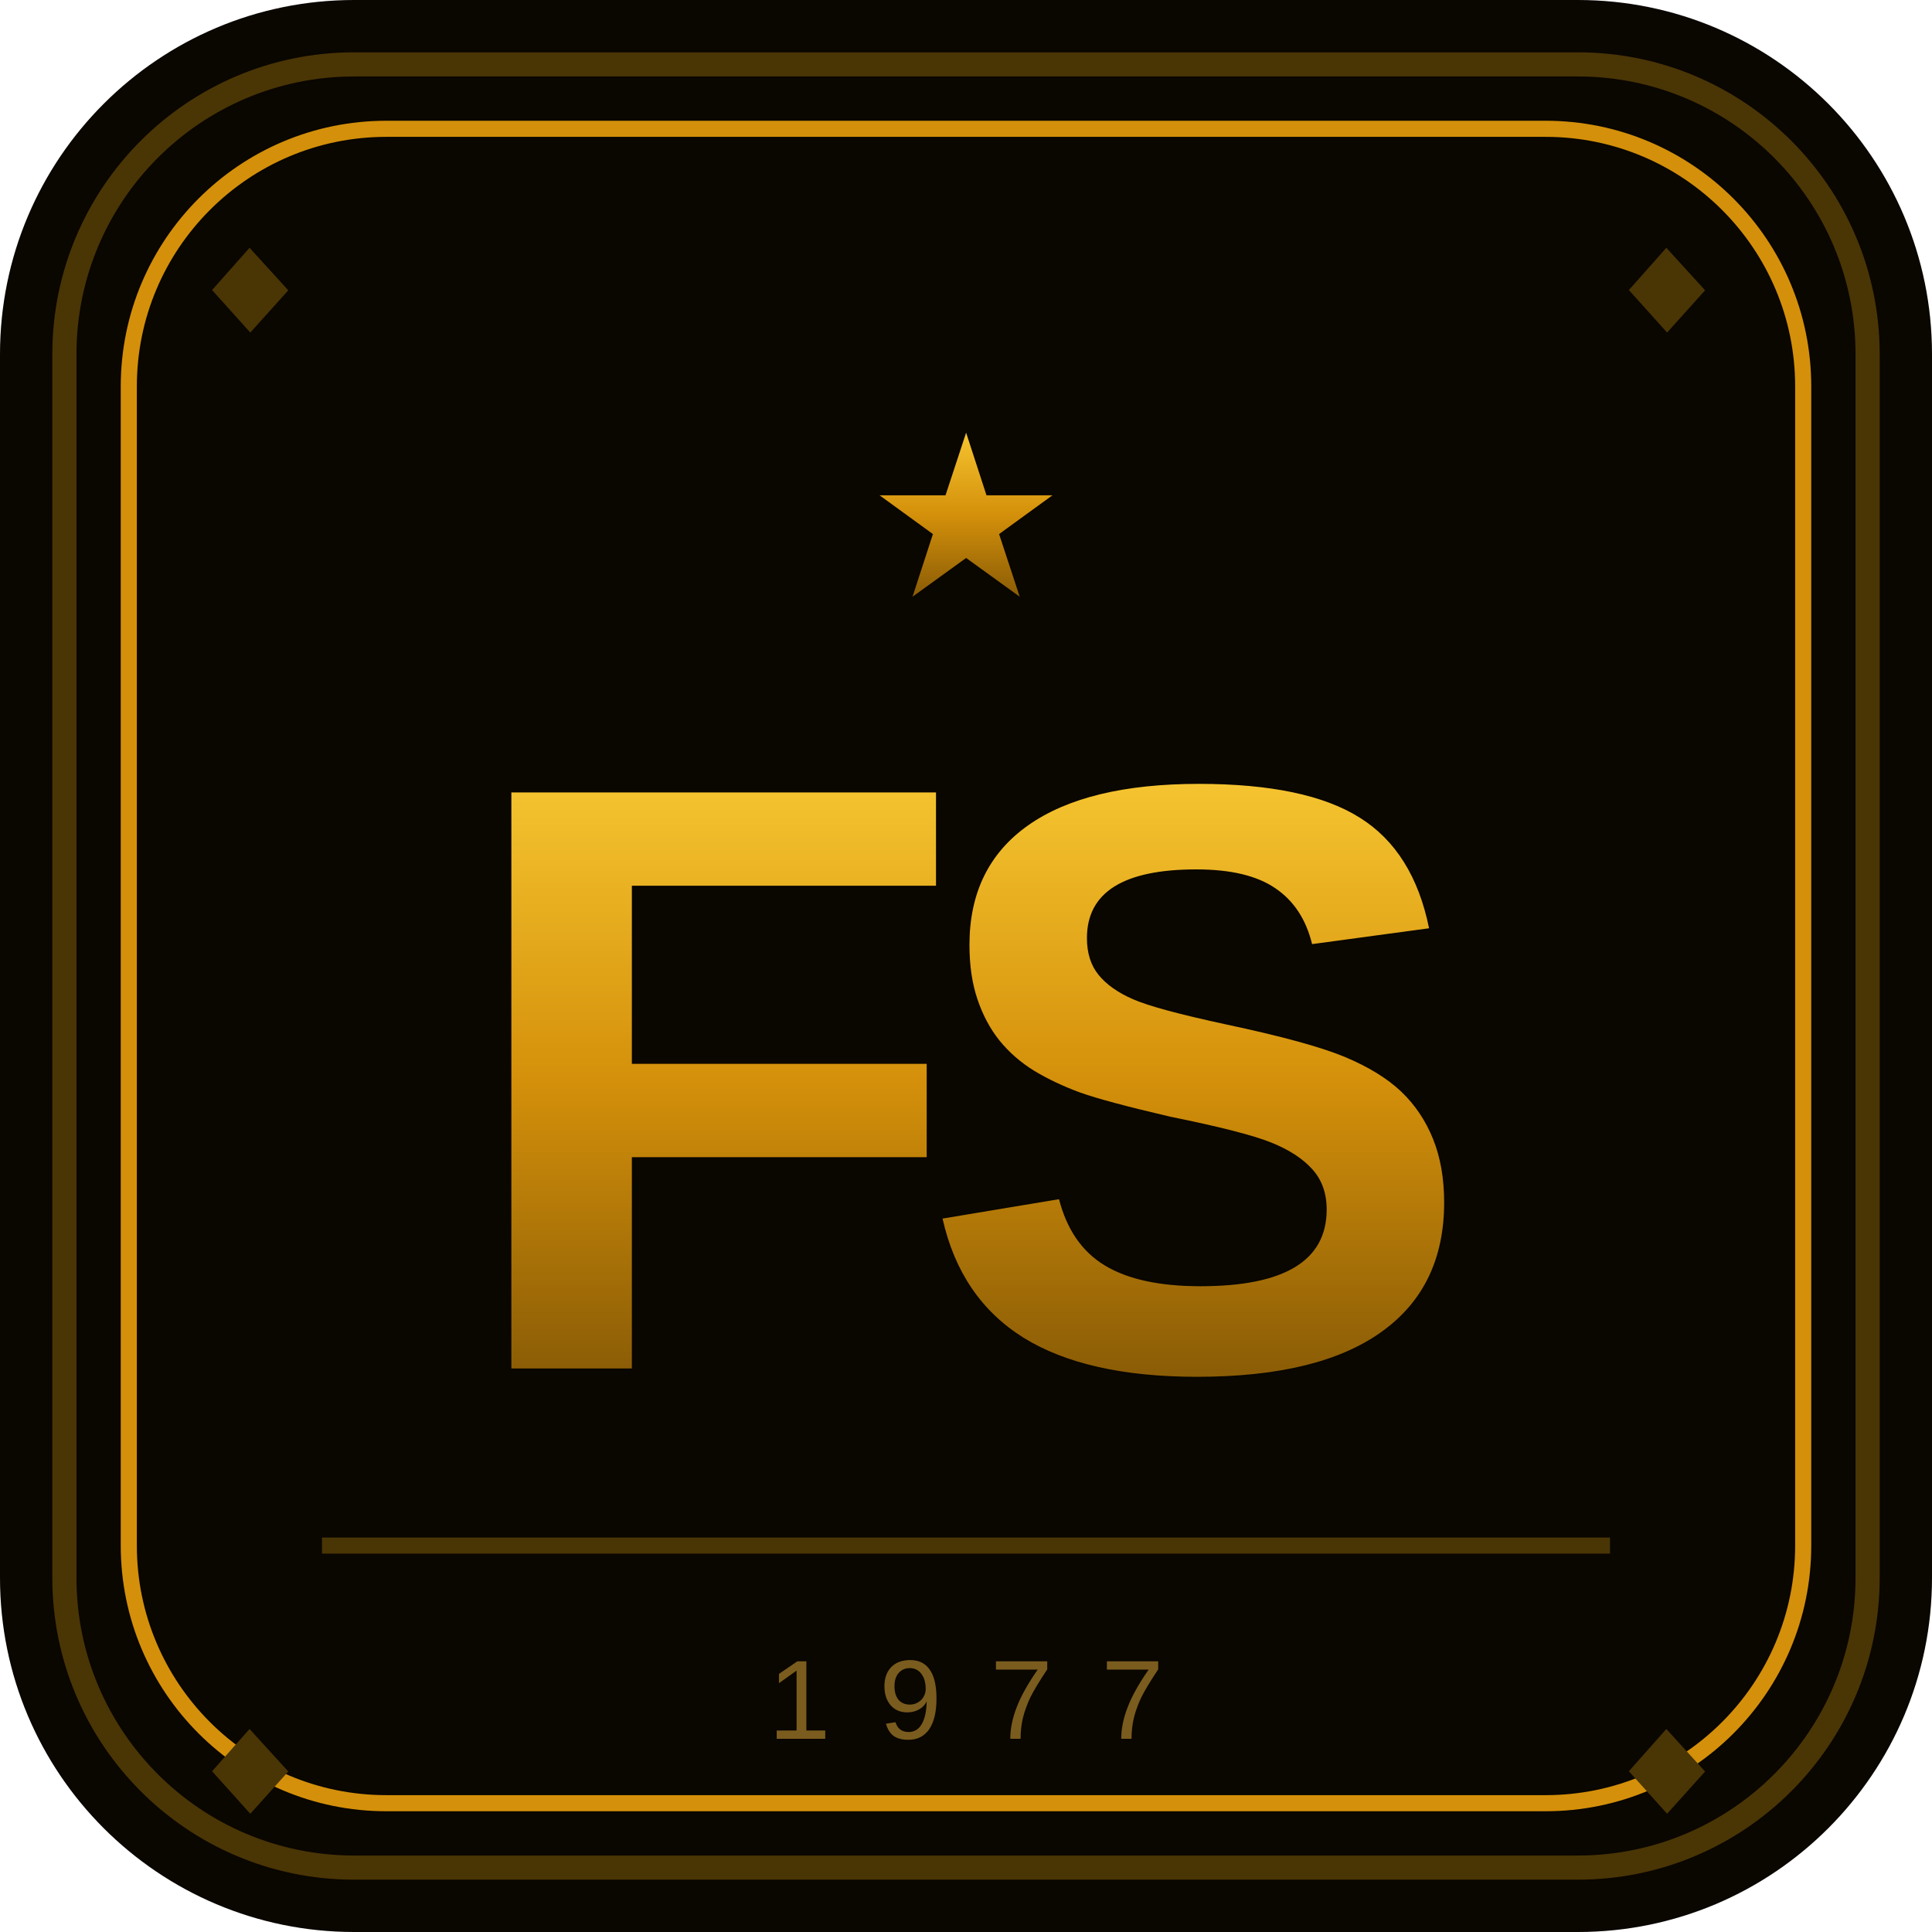
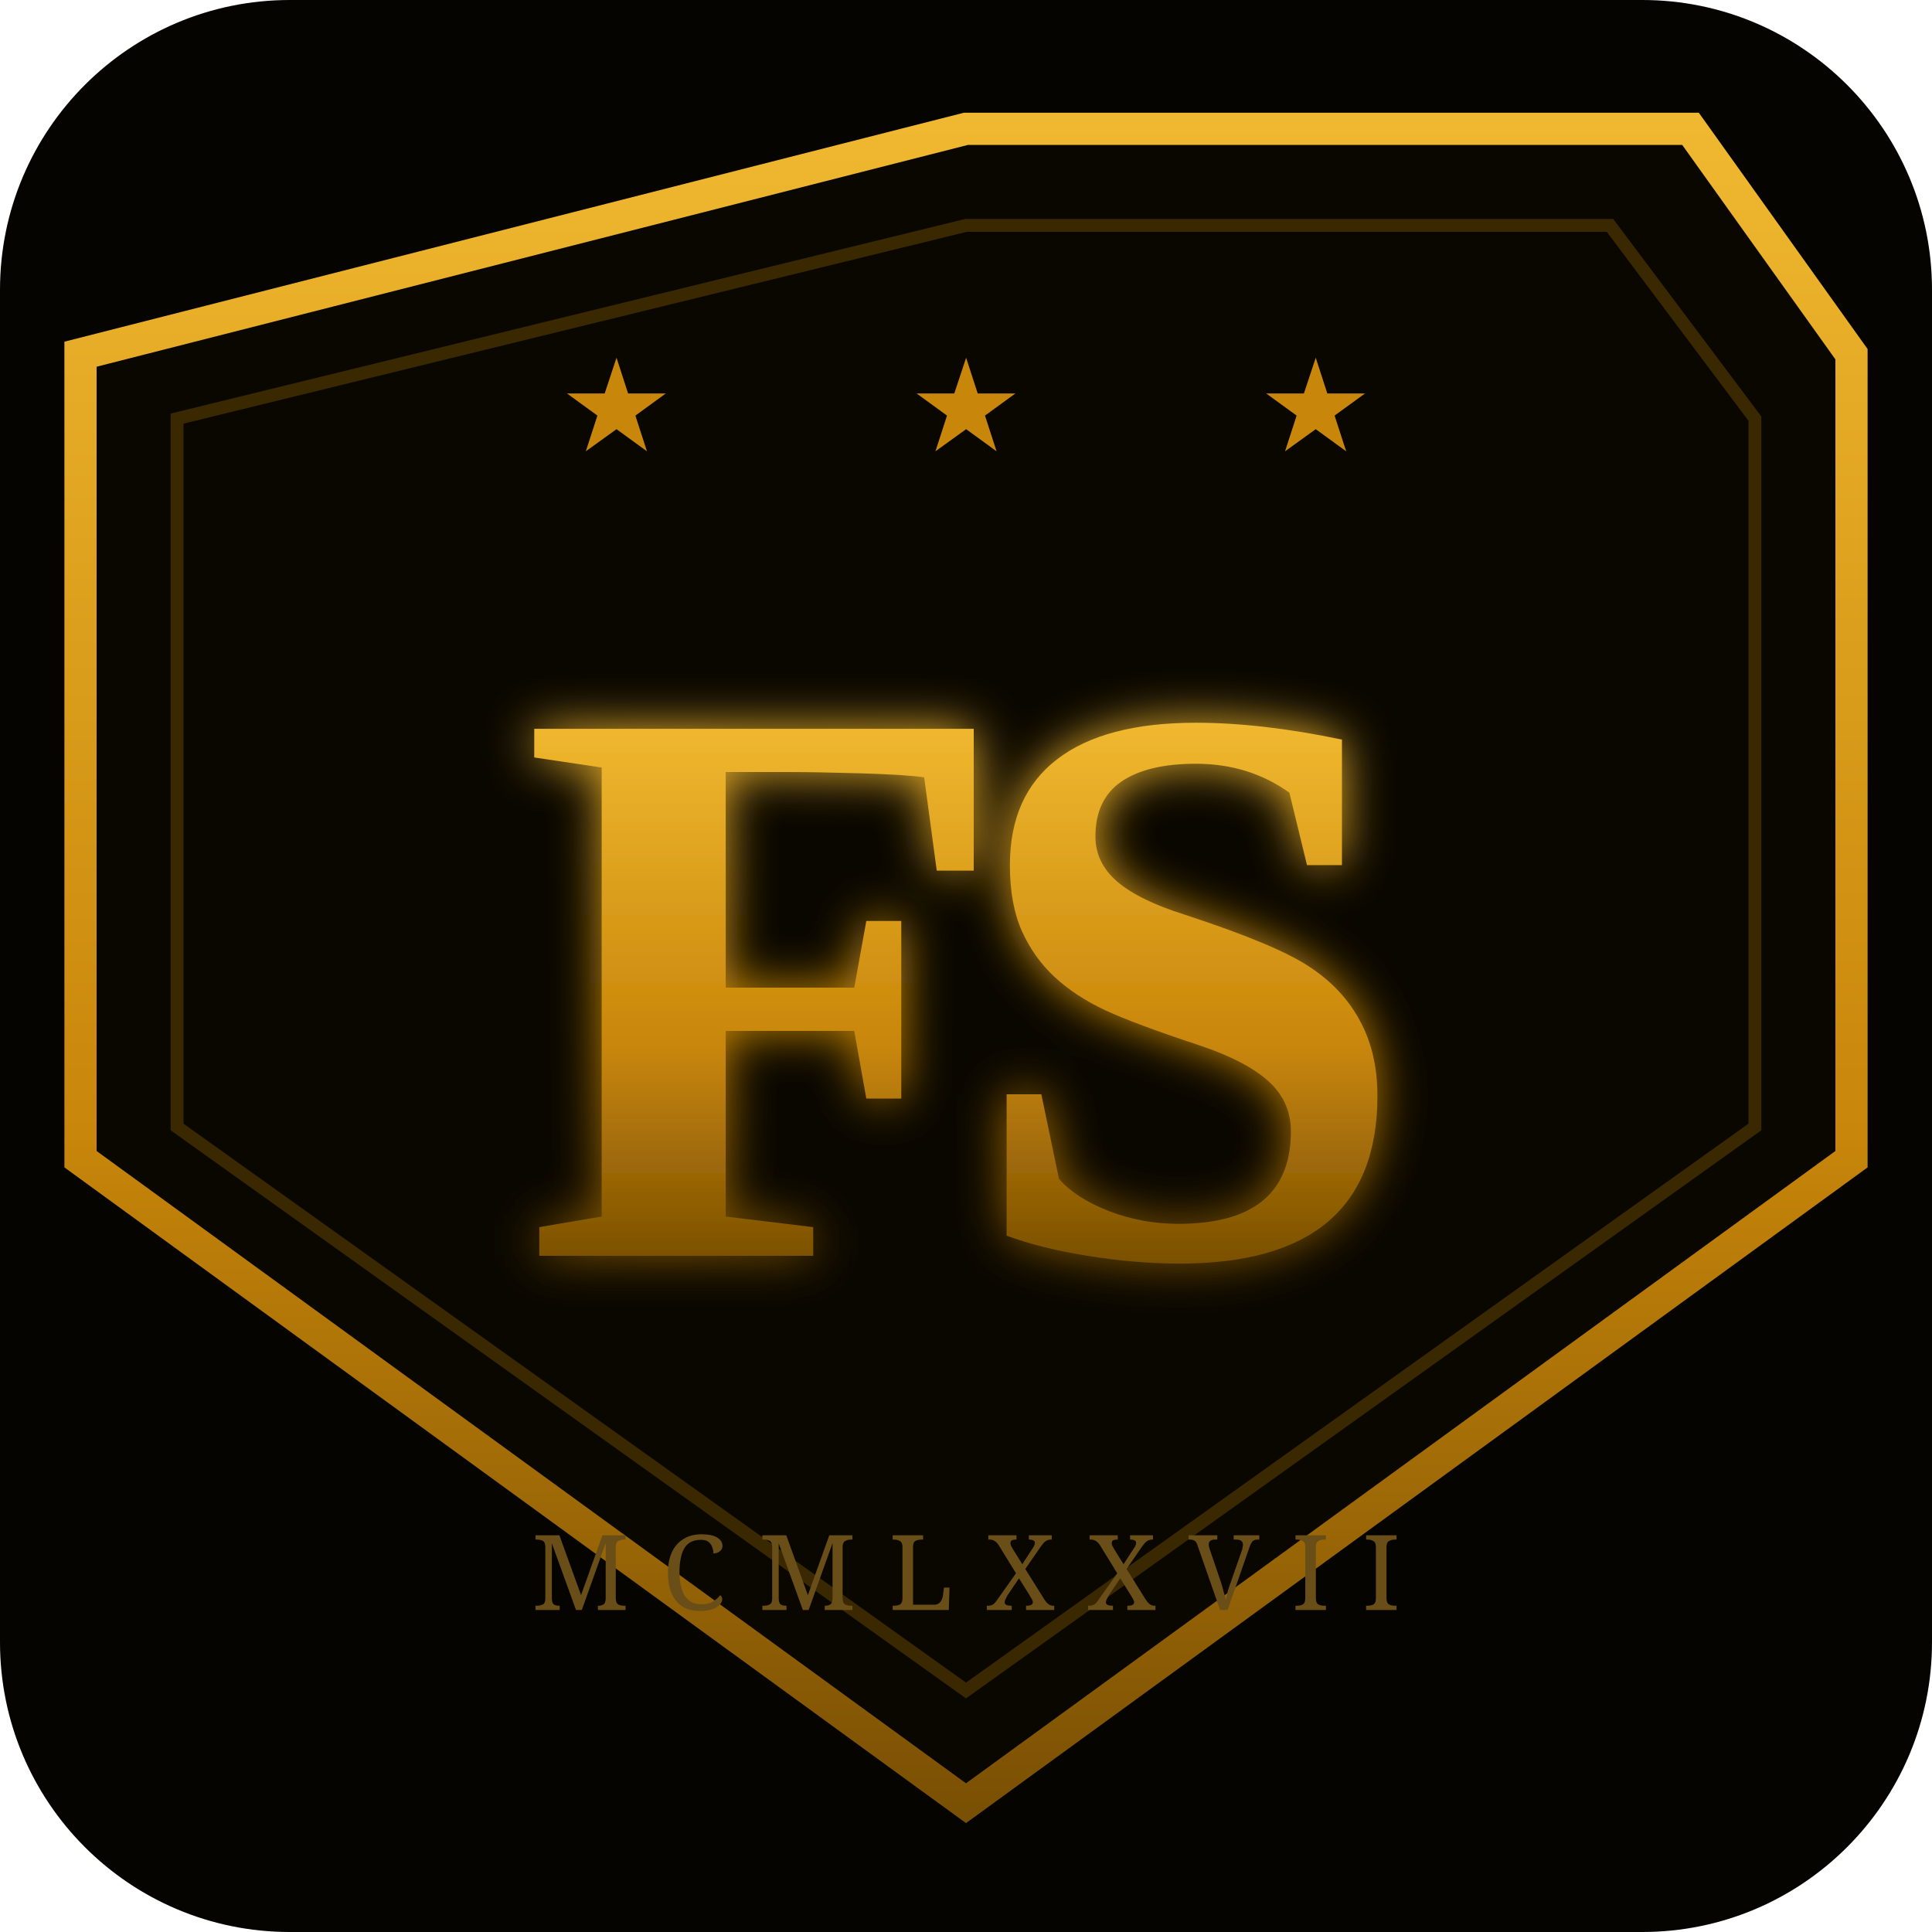
<svg xmlns="http://www.w3.org/2000/svg" width="120" height="120" viewBox="0 0 120 120">
  <defs>
-     <linearGradient id="goldGradIcon" x1="0%" y1="0%" x2="0%" y2="100%">
-       <stop offset="0%" style="stop-color:#F5C430;stop-opacity:1" />
-       <stop offset="50%" style="stop-color:#D4900A;stop-opacity:1" />
-       <stop offset="100%" style="stop-color:#8A5C06;stop-opacity:1" />
+     <linearGradient id="g" x1="0%" y1="0%" x2="0%" y2="100%">
+       <stop offset="0%" stop-color="#F0B830" />
+       <stop offset="60%" stop-color="#C8860A" />
+       <stop offset="100%" stop-color="#7A5004" />
    </linearGradient>
+     <filter id="glow">
+       <feGaussianBlur stdDeviation="1.5" result="blur" />
+       <feMerge>
+         <feMergeNode in="blur" />
+         <feMergeNode in="SourceGraphic" />
+       </feMerge>
+     </filter>
  </defs>
-   <rect width="120" height="120" rx="22" fill="#0A0600" />
-   <rect x="4" y="4" width="112" height="112" rx="18" fill="none" stroke="#4A3505" stroke-width="1.5" />
-   <rect x="8" y="8" width="104" height="104" rx="16" fill="none" stroke="#D4900A" stroke-width="1" />
-   <text x="11" y="21" font-family="Arial" font-size="9" fill="#4A3505">◆</text>
-   <text x="99" y="21" font-family="Arial" font-size="9" fill="#4A3505">◆</text>
-   <text x="11" y="113" font-family="Arial" font-size="9" fill="#4A3505">◆</text>
-   <text x="99" y="113" font-family="Arial" font-size="9" fill="#4A3505">◆</text>
-   <text x="60" y="37" font-family="Arial" font-size="14" fill="url(#goldGradIcon)" text-anchor="middle">★</text>
-   <text x="60" y="85" font-family="Arial Black, Impact, Arial, sans-serif" font-weight="900" font-size="52" fill="url(#goldGradIcon)" text-anchor="middle" letter-spacing="-3">FS</text>
-   <line x1="20" y1="96" x2="100" y2="96" stroke="#4A3505" stroke-width="1" />
-   <text x="60" y="108" font-family="Arial, sans-serif" font-size="7" fill="#7A5C1E" text-anchor="middle" letter-spacing="3">1977</text>
+   <rect width="120" height="120" rx="18" fill="#060400" />
+   <path d="M60,8 L105,8 L115,22 L115,72 L60,112 L5,72 L5,22 Z" fill="#0A0700" stroke="url(#g)" stroke-width="2" />
+   <path d="M60,14 L100,14 L109,26 L109,70 L60,105 L11,70 L11,26 Z" fill="none" stroke="#3A2800" stroke-width="0.8" />
+   <text x="60" y="78" font-family="Georgia, 'Times New Roman', serif" font-weight="900" font-size="50" fill="url(#g)" text-anchor="middle" letter-spacing="-3" filter="url(#glow)">FS</text>
+   <text x="60" y="28" font-family="Arial" font-size="8" fill="#C8860A" text-anchor="middle" letter-spacing="6">★ ★ ★</text>
+   <text x="60" y="100" font-family="Georgia, serif" font-size="6.5" fill="#6A4E18" text-anchor="middle" letter-spacing="2">MCMLXXVII</text>
</svg>
